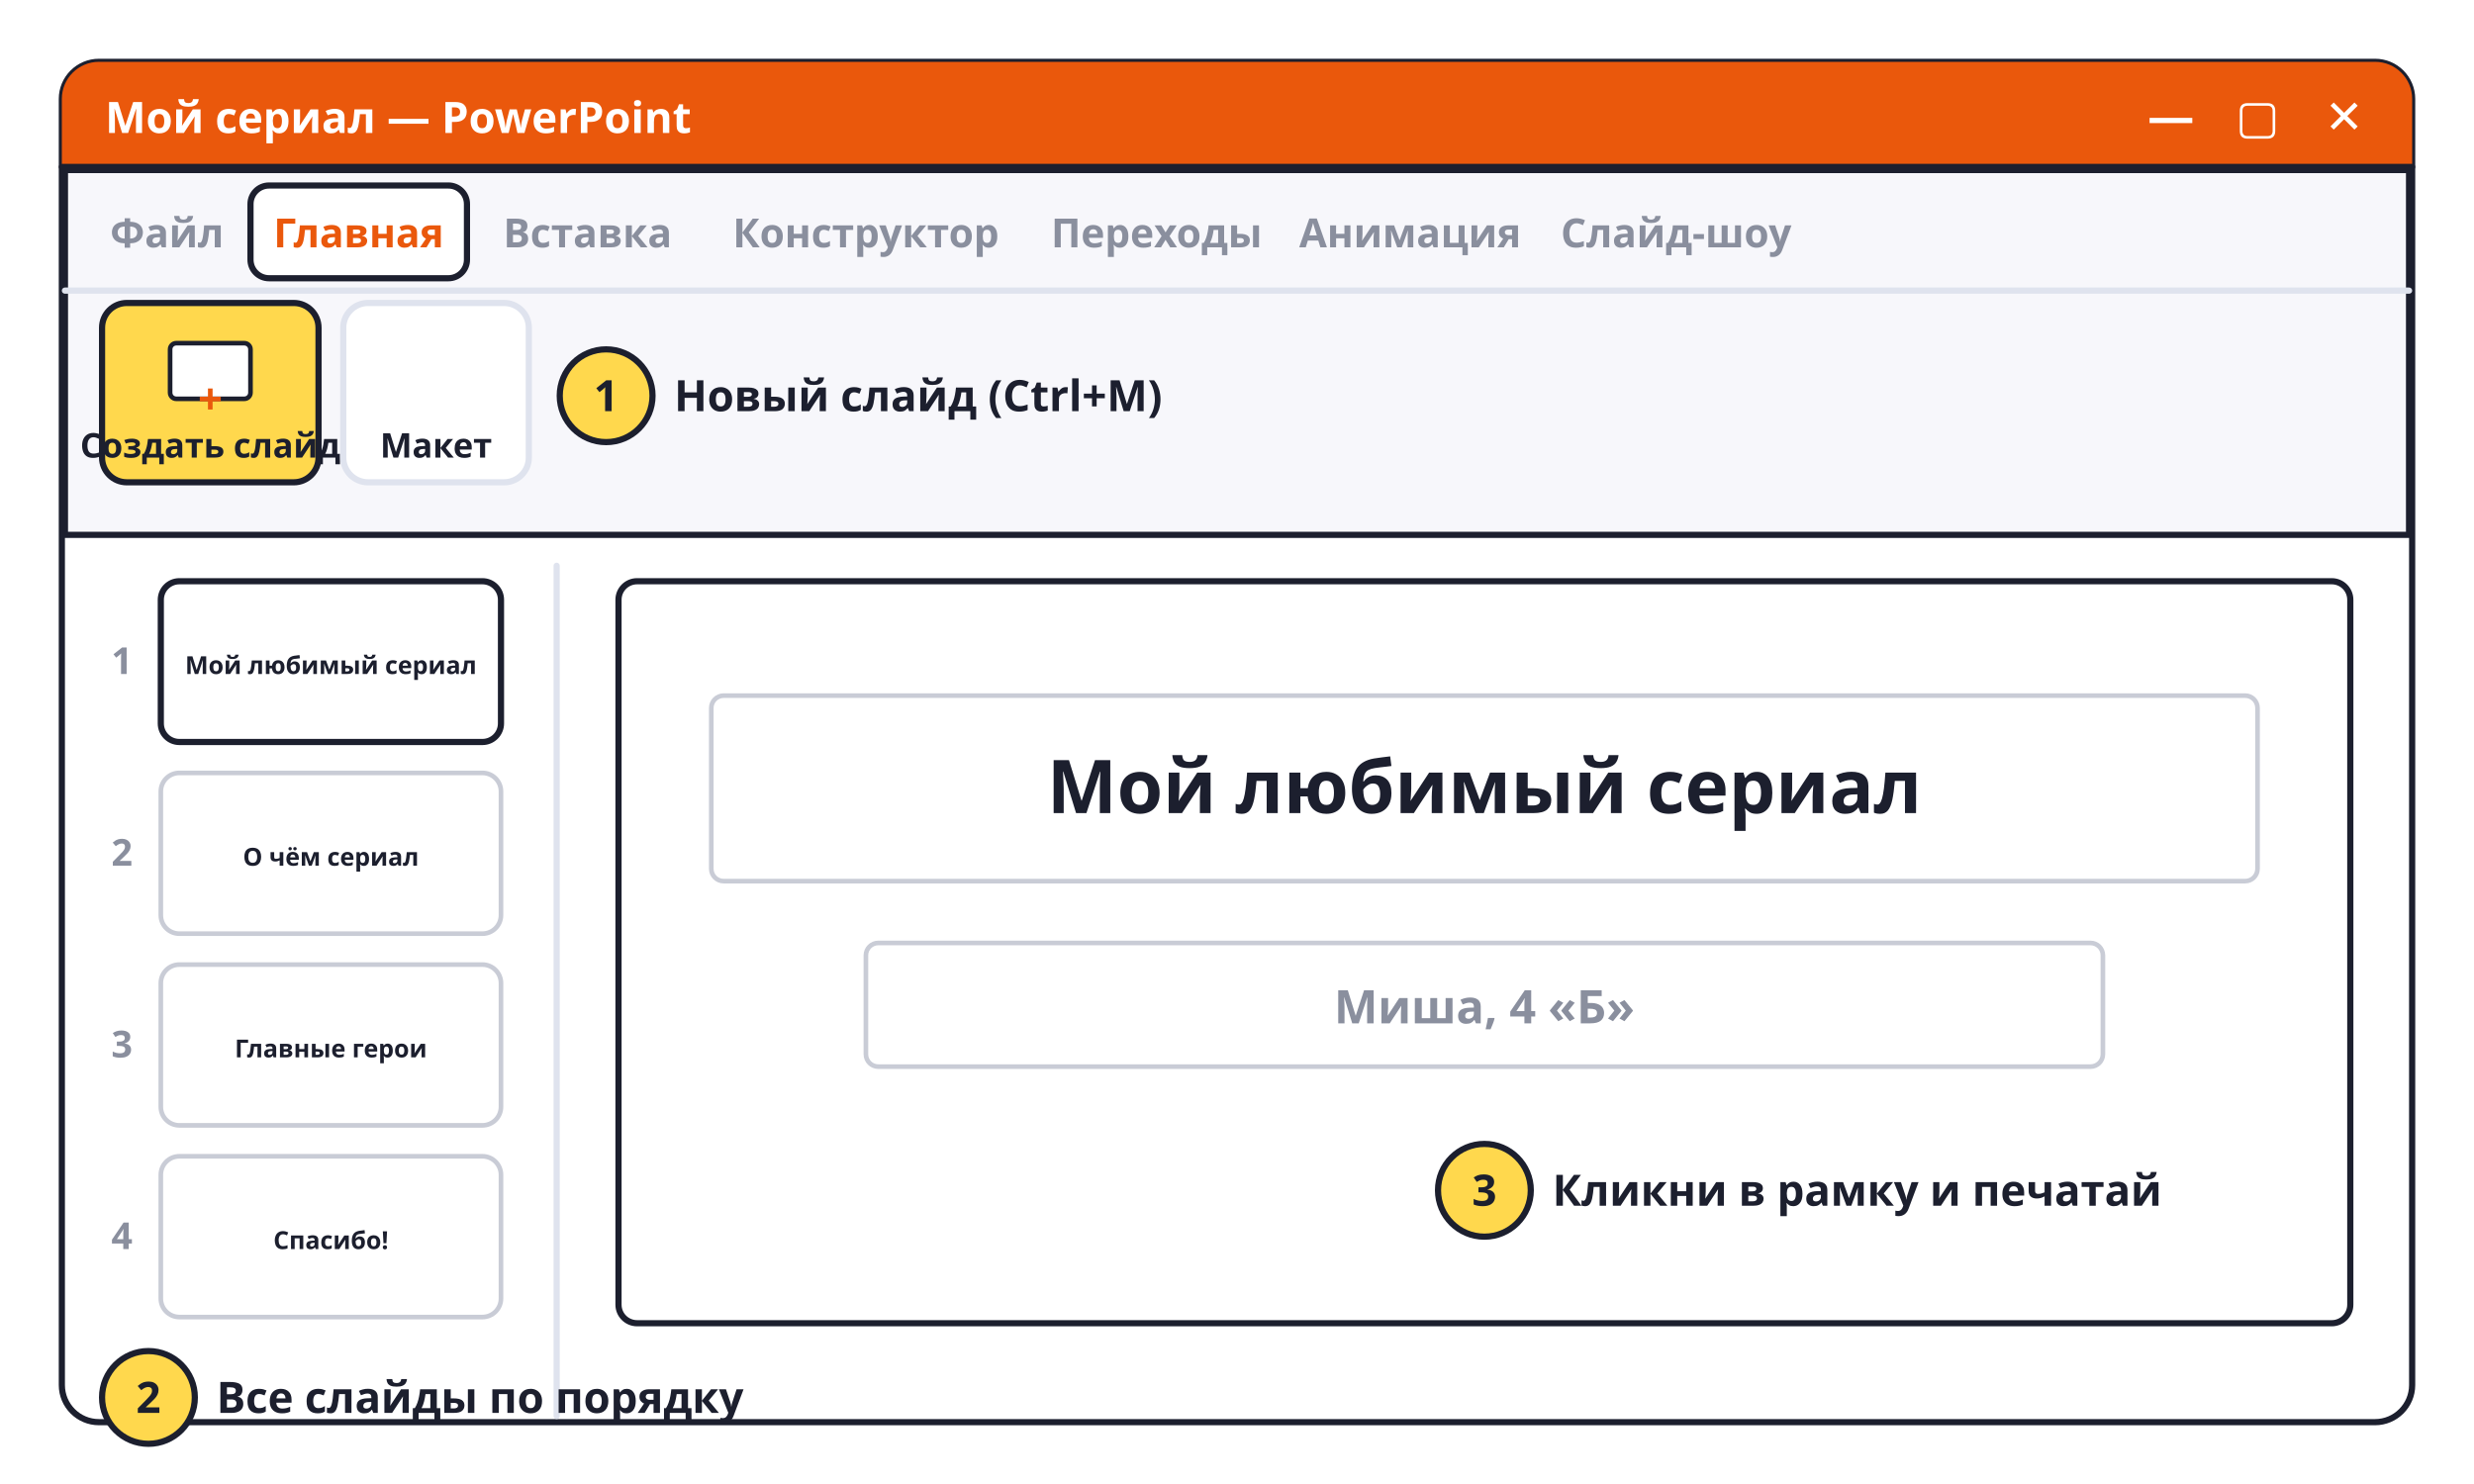
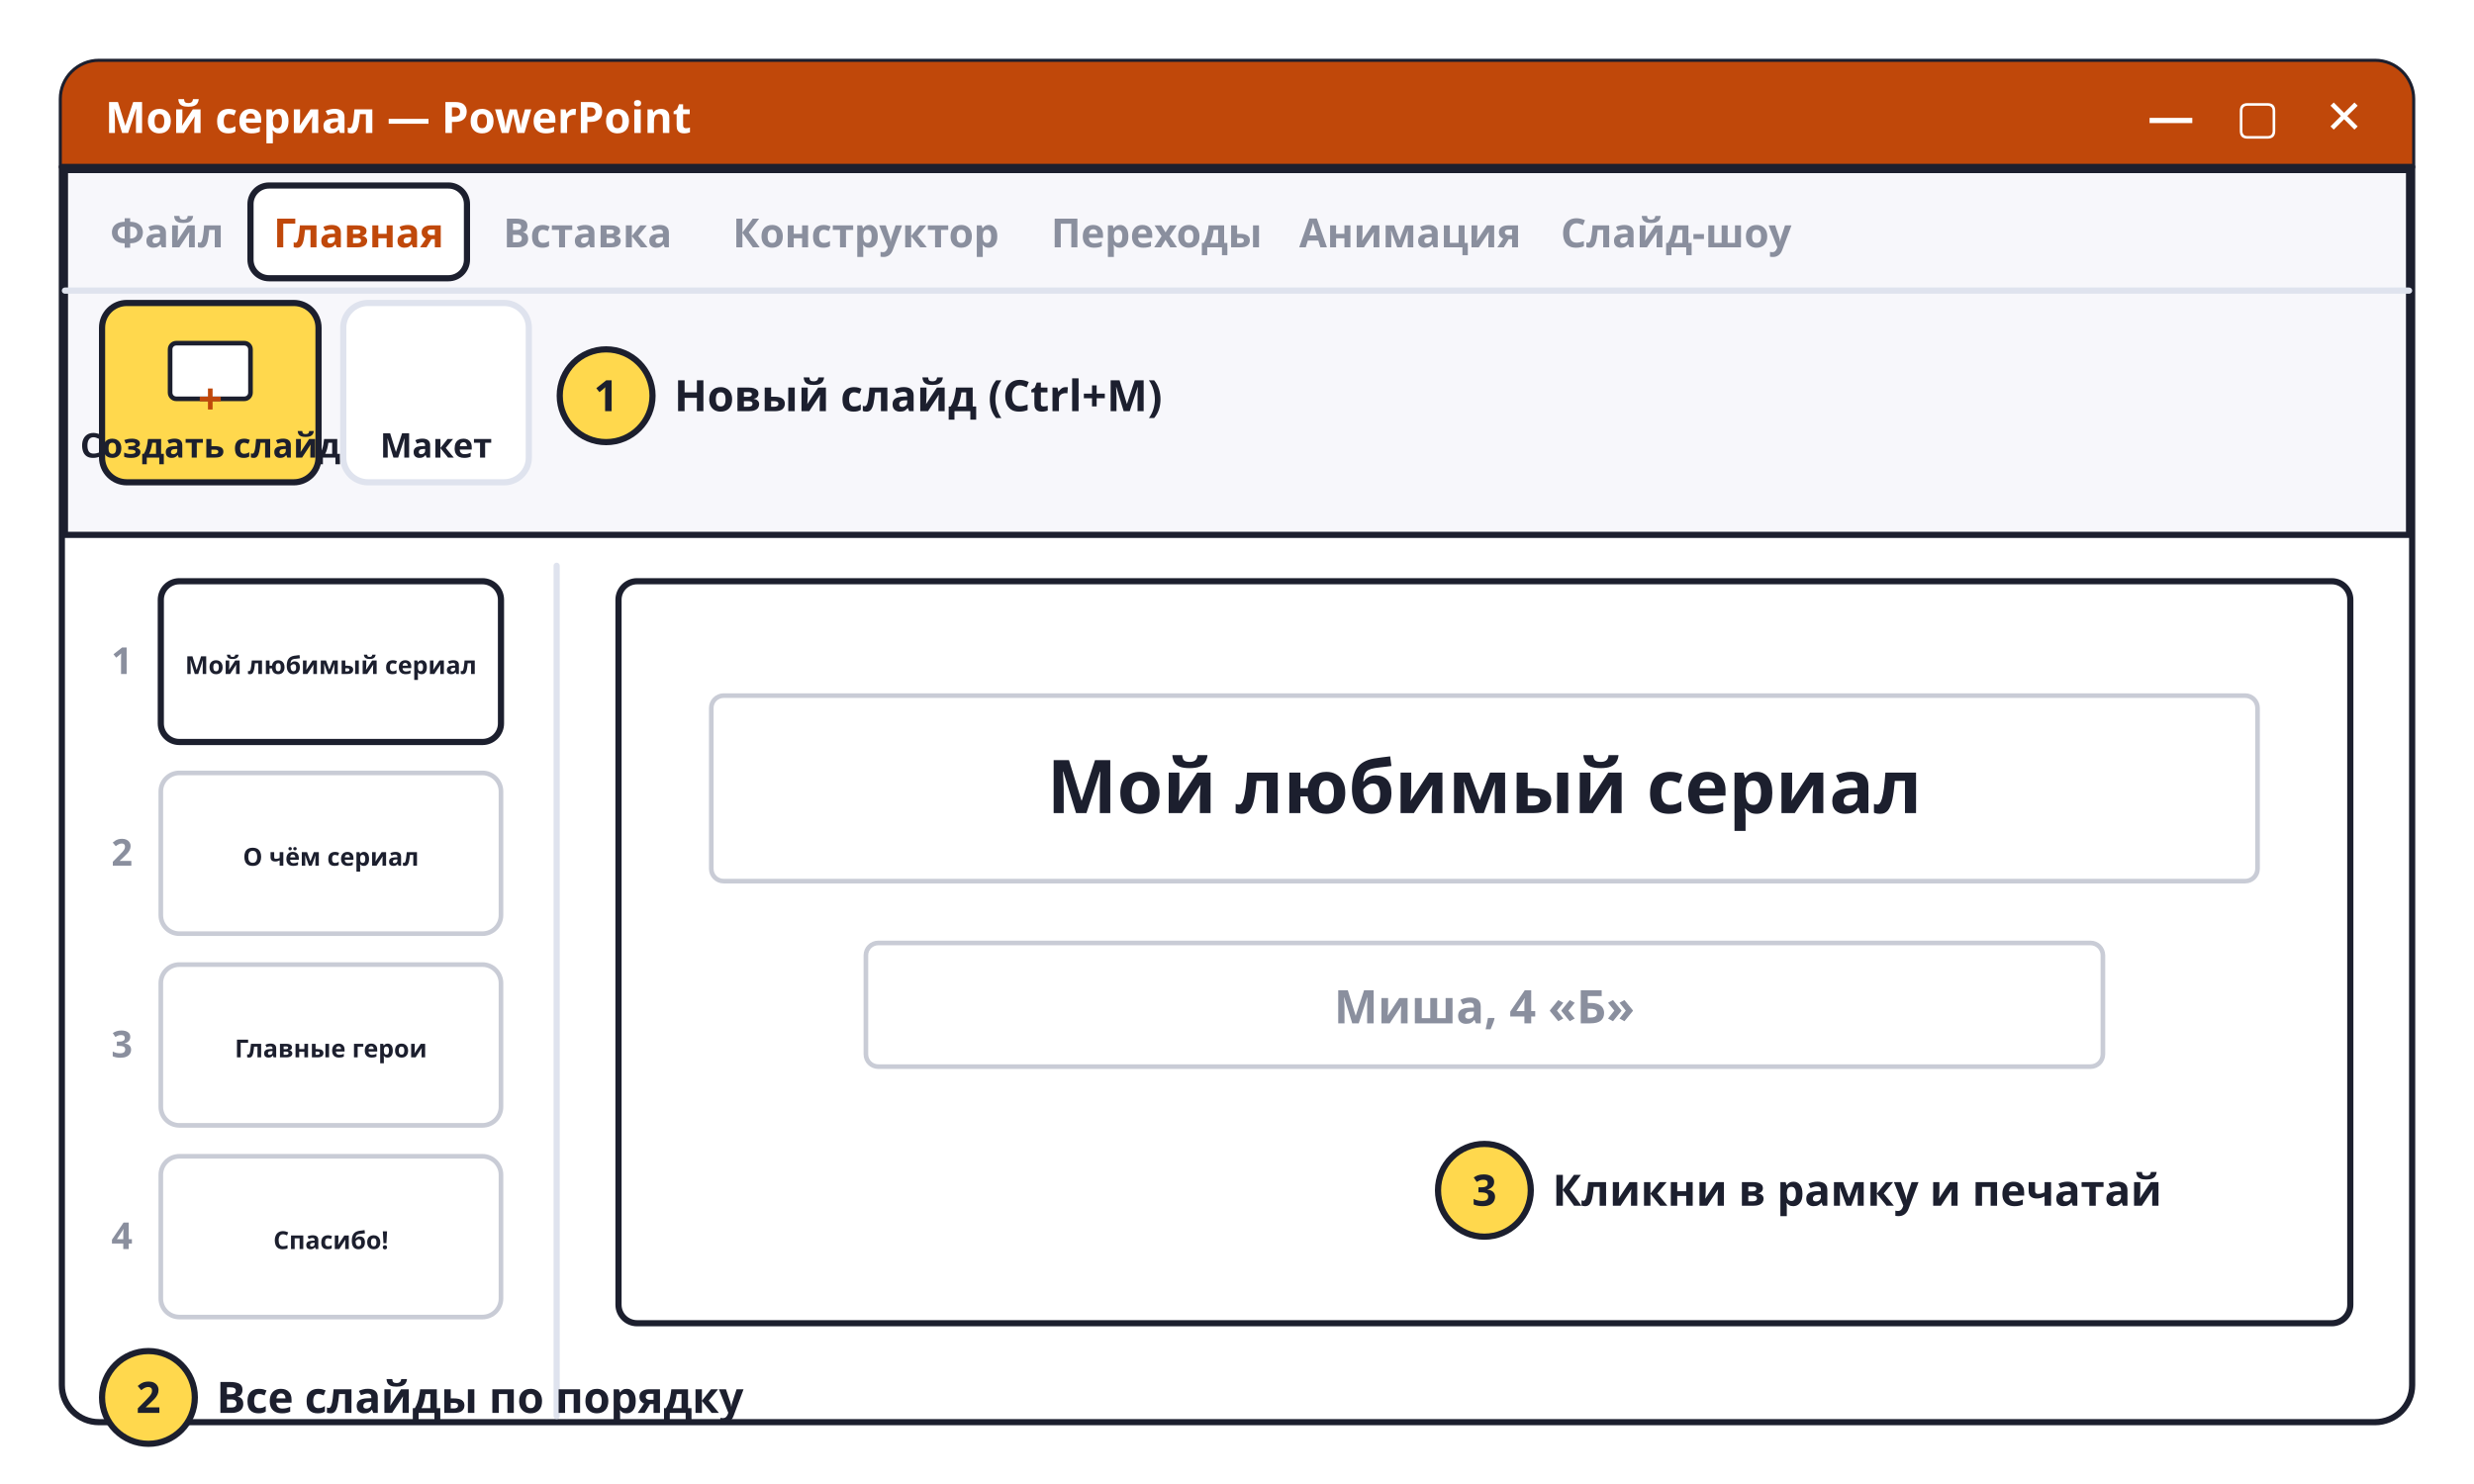
<svg xmlns="http://www.w3.org/2000/svg" viewBox="0 0 800 480" width="800" height="480">
  <defs>
    <marker id="ah" markerWidth="10" markerHeight="10" refX="8" refY="5" orient="auto">
      <path d="M0 0 L10 5 L0 10z" fill="#1c1f2e" />
    </marker>
  </defs>
  <rect width="800" height="480" fill="#fff" />
  <rect x="20" y="20" width="760" height="440" rx="12" fill="#fff" stroke="#1c1f2e" stroke-width="2" />
-   <path d="M32 20 h736 a12 12 0 0 1 12 12 v22 h-760 v-22 a12 12 0 0 1 12 -12z" fill="#ea580c" />
+   <path d="M32 20 h736 a12 12 0 0 1 12 12 v22 h-760 v-22 a12 12 0 0 1 12 -12z" fill="#c0480a" />
  <line x1="20" y1="54" x2="780" y2="54" stroke="#1c1f2e" stroke-width="2" stroke-linecap="round" />
  <text x="34" y="43" font-family="Nunito, 'Segoe UI', system-ui, sans-serif" font-size="14" font-weight="700" fill="#fff" text-anchor="start">Мой сериал — PowerPoint</text>
  <text x="702" y="43" font-family="Nunito, 'Segoe UI', system-ui, sans-serif" font-size="15" font-weight="700" fill="#fff" text-anchor="middle">—</text>
  <text x="730" y="43" font-family="Nunito, 'Segoe UI', system-ui, sans-serif" font-size="15" font-weight="700" fill="#fff" text-anchor="middle">▢</text>
  <text x="758" y="43" font-family="Nunito, 'Segoe UI', system-ui, sans-serif" font-size="15" font-weight="700" fill="#fff" text-anchor="middle">✕</text>
  <rect x="21" y="55" width="758" height="118" rx="0" fill="#f7f7fb" stroke="#1c1f2e" stroke-width="2" />
  <text x="54.0" y="80" font-family="Nunito, 'Segoe UI', system-ui, sans-serif" font-size="13" font-weight="600" fill="#8a8f9e" text-anchor="middle">Файл</text>
  <rect x="81" y="60" width="70" height="30" rx="6" fill="#fff" stroke="#1c1f2e" stroke-width="2" />
-   <text x="116.0" y="80" font-family="Nunito, 'Segoe UI', system-ui, sans-serif" font-size="13" font-weight="800" fill="#ea580c" text-anchor="middle">Главная</text>
+   <text x="116.0" y="80" font-family="Nunito, 'Segoe UI', system-ui, sans-serif" font-size="13" font-weight="800" fill="#c0480a" text-anchor="middle">Главная</text>
  <text x="190.0" y="80" font-family="Nunito, 'Segoe UI', system-ui, sans-serif" font-size="13" font-weight="600" fill="#8a8f9e" text-anchor="middle">Вставка</text>
  <text x="280.0" y="80" font-family="Nunito, 'Segoe UI', system-ui, sans-serif" font-size="13" font-weight="600" fill="#8a8f9e" text-anchor="middle">Конструктор</text>
  <text x="374.0" y="80" font-family="Nunito, 'Segoe UI', system-ui, sans-serif" font-size="13" font-weight="600" fill="#8a8f9e" text-anchor="middle">Переходы</text>
  <text x="456.0" y="80" font-family="Nunito, 'Segoe UI', system-ui, sans-serif" font-size="13" font-weight="600" fill="#8a8f9e" text-anchor="middle">Анимация</text>
  <text x="542.0" y="80" font-family="Nunito, 'Segoe UI', system-ui, sans-serif" font-size="13" font-weight="600" fill="#8a8f9e" text-anchor="middle">Слайд-шоу</text>
  <line x1="21" y1="94" x2="779" y2="94" stroke="#dfe3ee" stroke-width="2" stroke-linecap="round" />
  <rect x="33" y="98" width="70" height="58" rx="8" fill="#ffd84d" stroke="#1c1f2e" stroke-width="2" />
  <rect x="55.0" y="111" width="26" height="18" rx="2" fill="#fff" stroke="#1c1f2e" stroke-width="1.5" />
-   <text x="68.0" y="134" font-family="Nunito, 'Segoe UI', system-ui, sans-serif" font-size="14" font-weight="800" fill="#ea580c" text-anchor="middle">+</text>
+   <text x="68.0" y="134" font-family="Nunito, 'Segoe UI', system-ui, sans-serif" font-size="14" font-weight="800" fill="#c0480a" text-anchor="middle">+</text>
  <text x="68.0" y="148" font-family="Nunito, 'Segoe UI', system-ui, sans-serif" font-size="11" font-weight="700" fill="#1c1f2e" text-anchor="middle">Создать слайд</text>
  <rect x="111" y="98" width="60" height="58" rx="8" fill="#fff" stroke="#dfe3ee" stroke-width="2" />
  <text x="141.0" y="148" font-family="Nunito, 'Segoe UI', system-ui, sans-serif" font-size="11" font-weight="700" fill="#1c1f2e" text-anchor="middle">Макет</text>
  <text x="36" y="218" font-family="Nunito, 'Segoe UI', system-ui, sans-serif" font-size="12" font-weight="800" fill="#8a8f9e" text-anchor="start">1</text>
  <rect x="52" y="188" width="110" height="52" rx="6" fill="#fff" stroke="#1c1f2e" stroke-width="2" />
  <text x="107" y="218" font-family="Nunito, 'Segoe UI', system-ui, sans-serif" font-size="8" font-weight="700" fill="#1c1f2e" text-anchor="middle">Мой любимый сериал</text>
  <text x="36" y="280" font-family="Nunito, 'Segoe UI', system-ui, sans-serif" font-size="12" font-weight="800" fill="#8a8f9e" text-anchor="start">2</text>
  <rect x="52" y="250" width="110" height="52" rx="6" fill="#fff" stroke="#c9ccd6" stroke-width="1.5" />
  <text x="107" y="280" font-family="Nunito, 'Segoe UI', system-ui, sans-serif" font-size="8" font-weight="700" fill="#1c1f2e" text-anchor="middle">О чём сериал</text>
  <text x="36" y="342" font-family="Nunito, 'Segoe UI', system-ui, sans-serif" font-size="12" font-weight="800" fill="#8a8f9e" text-anchor="start">3</text>
  <rect x="52" y="312" width="110" height="52" rx="6" fill="#fff" stroke="#c9ccd6" stroke-width="1.5" />
  <text x="107" y="342" font-family="Nunito, 'Segoe UI', system-ui, sans-serif" font-size="8" font-weight="700" fill="#1c1f2e" text-anchor="middle">Главные герои</text>
  <text x="36" y="404" font-family="Nunito, 'Segoe UI', system-ui, sans-serif" font-size="12" font-weight="800" fill="#8a8f9e" text-anchor="start">4</text>
  <rect x="52" y="374" width="110" height="52" rx="6" fill="#fff" stroke="#c9ccd6" stroke-width="1.5" />
  <text x="107" y="404" font-family="Nunito, 'Segoe UI', system-ui, sans-serif" font-size="8" font-weight="700" fill="#1c1f2e" text-anchor="middle">Спасибо!</text>
  <line x1="180" y1="183" x2="180" y2="458" stroke="#dfe3ee" stroke-width="2" stroke-linecap="round" />
  <rect x="200" y="188" width="560" height="240" rx="6" fill="#fff" stroke="#1c1f2e" stroke-width="2" />
  <rect x="230" y="225" width="500" height="60" rx="4" fill="none" stroke="#c9ccd6" stroke-width="1.5" />
  <text x="480" y="263" font-family="Nunito, 'Segoe UI', system-ui, sans-serif" font-size="24" font-weight="900" fill="#1c1f2e" text-anchor="middle">Мой любимый сериал</text>
  <rect x="280" y="305" width="400" height="40" rx="4" fill="none" stroke="#c9ccd6" stroke-width="1.5" />
  <text x="480" y="331" font-family="Nunito, 'Segoe UI', system-ui, sans-serif" font-size="15" font-weight="600" fill="#8a8f9e" text-anchor="middle">Миша, 4 «Б»</text>
  <circle cx="196" cy="128" r="15" fill="#ffd84d" stroke="#1c1f2e" stroke-width="2" />
  <text x="196" y="133" font-family="Nunito, 'Segoe UI', system-ui, sans-serif" font-size="14" font-weight="800" fill="#1c1f2e" text-anchor="middle">1</text>
  <text x="218" y="133" font-family="Nunito, 'Segoe UI', system-ui, sans-serif" font-size="14" font-weight="700" fill="#1c1f2e" text-anchor="start">Новый слайд (Ctrl+M)</text>
  <circle cx="48" cy="452" r="15" fill="#ffd84d" stroke="#1c1f2e" stroke-width="2" />
  <text x="48" y="457" font-family="Nunito, 'Segoe UI', system-ui, sans-serif" font-size="14" font-weight="800" fill="#1c1f2e" text-anchor="middle">2</text>
  <text x="70" y="457" font-family="Nunito, 'Segoe UI', system-ui, sans-serif" font-size="14" font-weight="700" fill="#1c1f2e" text-anchor="start">Все слайды по порядку</text>
  <circle cx="480" cy="385" r="15" fill="#ffd84d" stroke="#1c1f2e" stroke-width="2" />
  <text x="480" y="390" font-family="Nunito, 'Segoe UI', system-ui, sans-serif" font-size="14" font-weight="800" fill="#1c1f2e" text-anchor="middle">3</text>
  <text x="502" y="390" font-family="Nunito, 'Segoe UI', system-ui, sans-serif" font-size="14" font-weight="700" fill="#1c1f2e" text-anchor="start">Кликни в рамку и печатай</text>
</svg>
